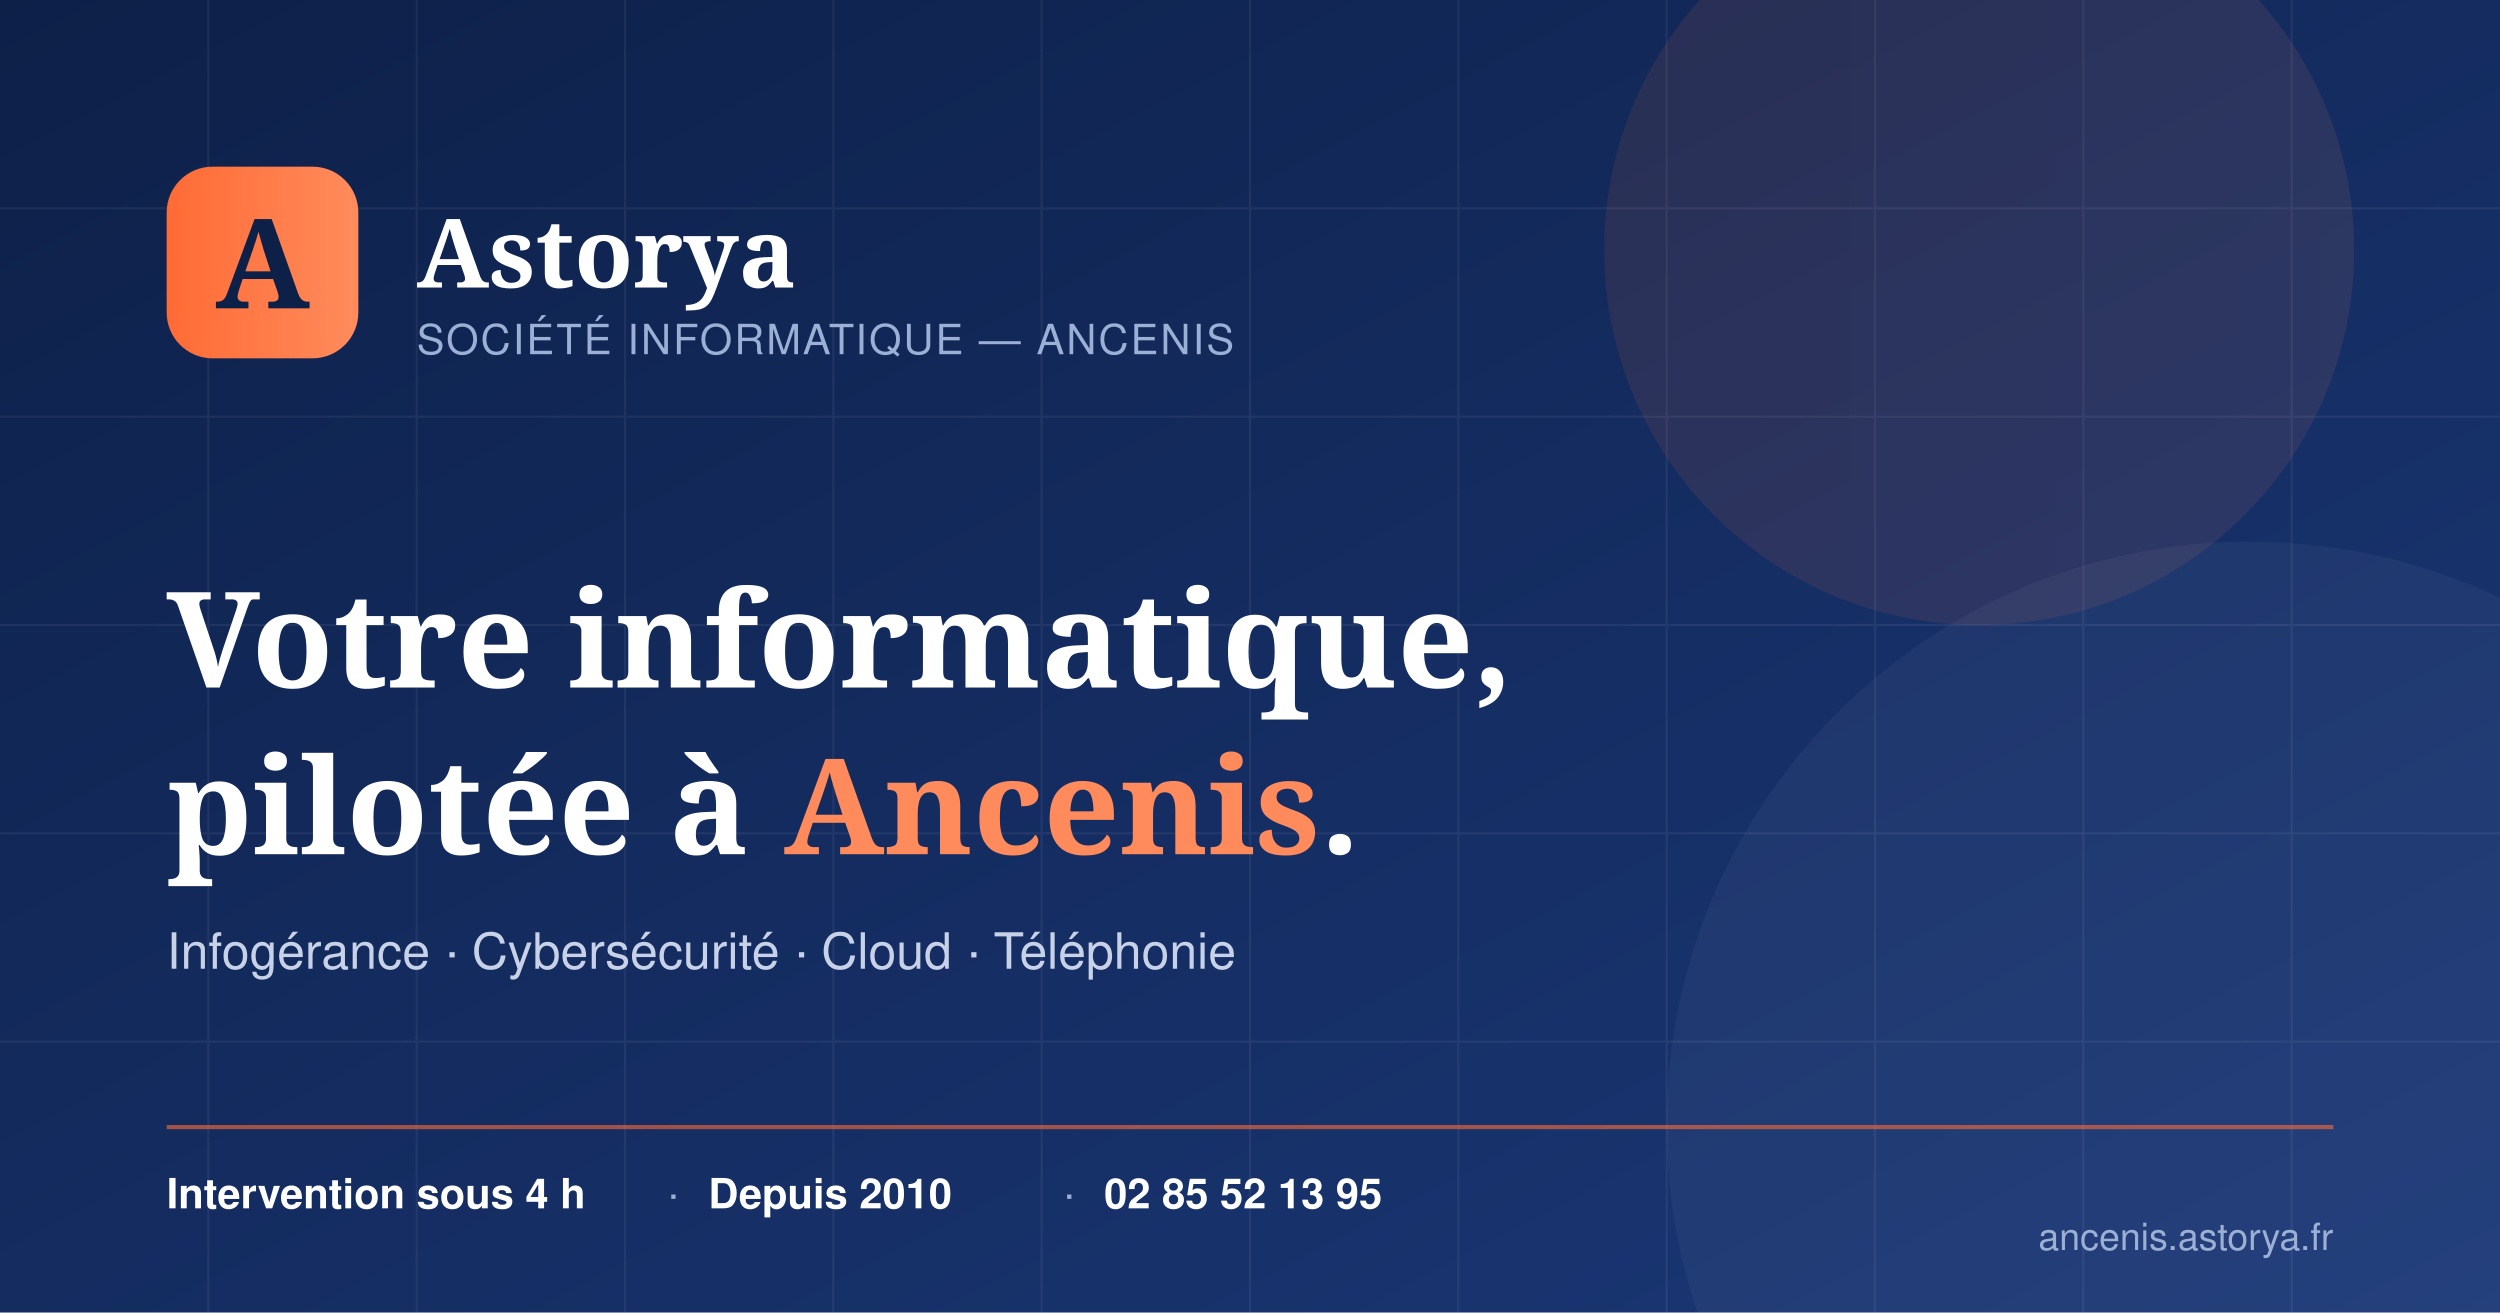
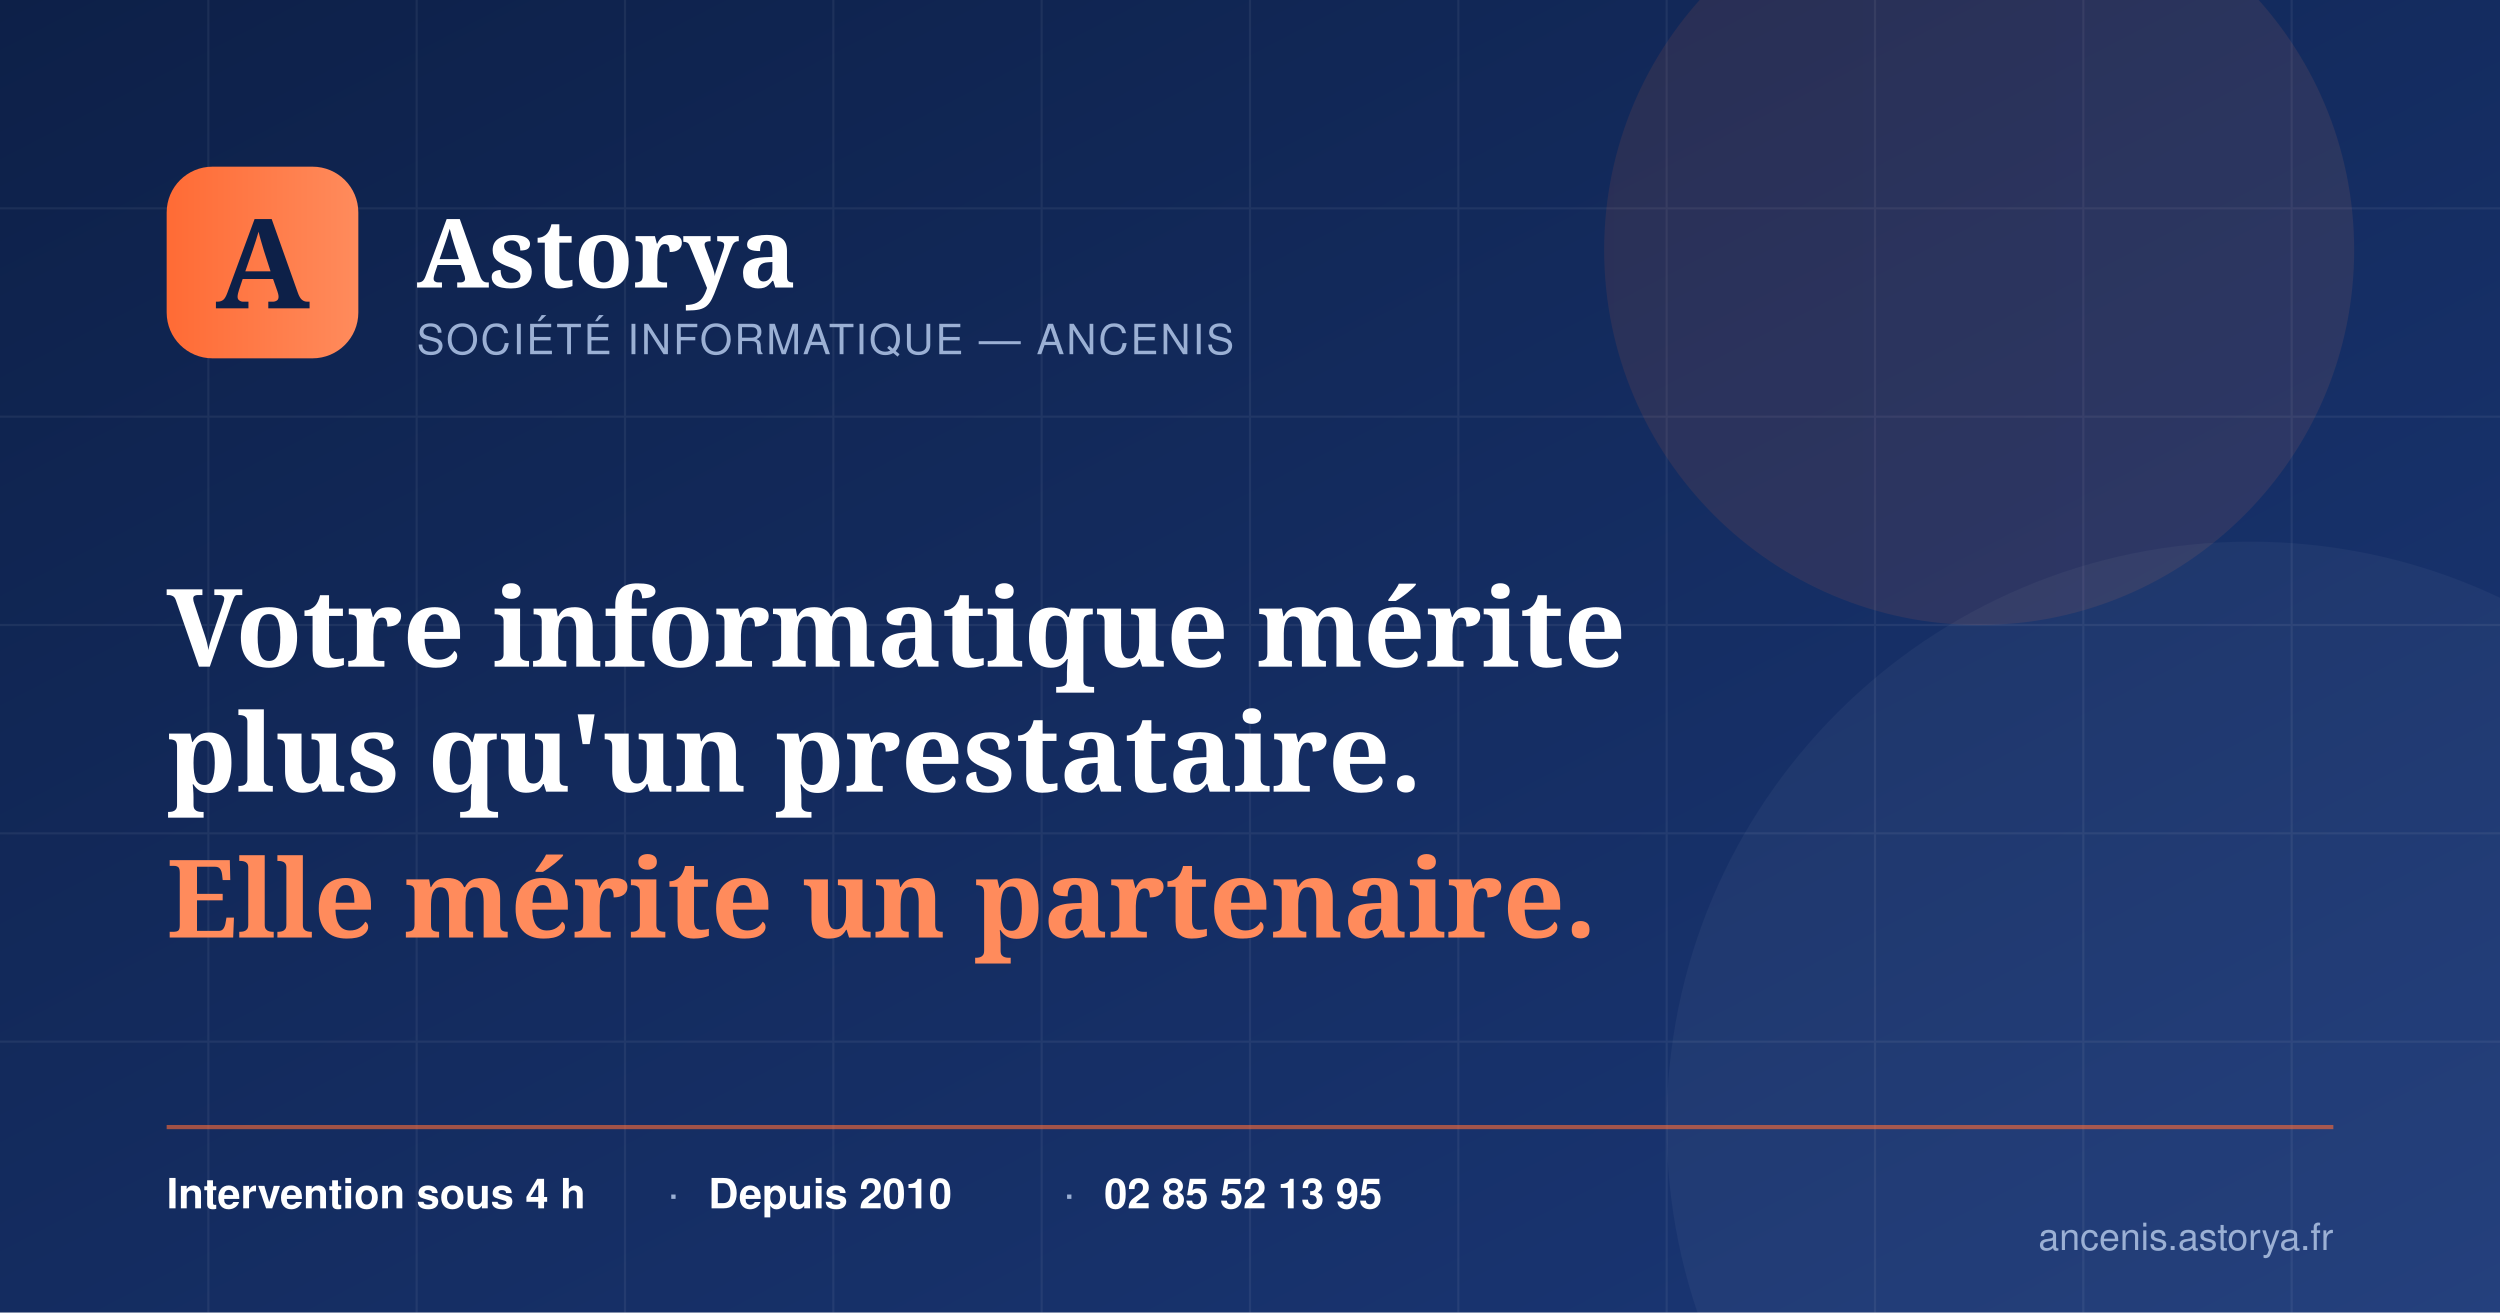
<svg xmlns="http://www.w3.org/2000/svg" viewBox="0 0 1200 630" width="1200" height="630">
  <defs>
    <linearGradient id="bg" x1="0" y1="0" x2="1" y2="1">
      <stop offset="0%" stop-color="#0D2048" />
      <stop offset="100%" stop-color="#1B3878" />
    </linearGradient>
    <linearGradient id="accent" x1="0" y1="0" x2="1" y2="0">
      <stop offset="0%" stop-color="#FF6B35" />
      <stop offset="100%" stop-color="#FF8B5C" />
    </linearGradient>
  </defs>
  <rect width="1200" height="630" fill="url(#bg)" />
  <g opacity="0.06" stroke="#FFFFFF" stroke-width="1">
    <path d="M0 100 H1200 M0 200 H1200 M0 300 H1200 M0 400 H1200 M0 500 H1200" />
    <path d="M100 0 V630 M200 0 V630 M300 0 V630 M400 0 V630 M500 0 V630 M600 0 V630 M700 0 V630 M800 0 V630 M900 0 V630 M1000 0 V630 M1100 0 V630" />
  </g>
  <circle cx="1080" cy="540" r="280" fill="#FFFFFF" opacity="0.04" />
  <circle cx="950" cy="120" r="180" fill="url(#accent)" opacity="0.10" />
  <g transform="translate(80, 80)">
    <rect width="92" height="92" rx="22" fill="url(#accent)" />
    <text x="46" y="68" font-family="Georgia, serif" font-size="60" font-weight="700" fill="#0D2048" text-anchor="middle">A</text>
  </g>
  <text x="200" y="138" font-family="Georgia, serif" font-size="46" font-weight="700" fill="#FFFFFF">Astorya</text>
  <text x="200" y="170" font-family="Helvetica, Arial, sans-serif" font-size="20" font-weight="500" fill="#9BB0D4" letter-spacing="1">SOCIÉTÉ INFORMATIQUE — ANCENIS</text>
-   <text x="80" y="330" font-family="Georgia, serif" font-size="64" font-weight="700" fill="#FFFFFF">Votre informatique,</text>
-   <text x="80" y="410" font-family="Georgia, serif" font-size="64" font-weight="700" fill="#FFFFFF">pilotée à <tspan fill="#FF8B5C">Ancenis</tspan>.</text>
-   <text x="80" y="465" font-family="Helvetica, Arial, sans-serif" font-size="24" font-weight="400" fill="#C7D2E8">Infogérance · Cybersécurité · Cloud · Téléphonie</text>
+   <text x="80" y="320" font-family="Georgia, serif" font-size="52" font-weight="700" fill="#FFFFFF">Votre informatique mérite</text>
+   <text x="80" y="380" font-family="Georgia, serif" font-size="52" font-weight="700" fill="#FFFFFF">plus qu'un prestataire.</text>
+   <text x="80" y="450" font-family="Georgia, serif" font-size="52" font-weight="700" fill="#FF8B5C">Elle mérite un partenaire.</text>
  <rect x="80" y="540" width="1040" height="2" fill="#FF6B35" opacity="0.6" />
  <g transform="translate(80, 580)">
    <text x="0" y="0" font-family="Helvetica, Arial, sans-serif" font-size="20" font-weight="600" fill="#FFFFFF">Intervention sous 4 h</text>
    <text x="240" y="0" font-family="Helvetica, Arial, sans-serif" font-size="20" font-weight="400" fill="#9BB0D4">·</text>
    <text x="260" y="0" font-family="Helvetica, Arial, sans-serif" font-size="20" font-weight="600" fill="#FFFFFF">Depuis 2010</text>
    <text x="430" y="0" font-family="Helvetica, Arial, sans-serif" font-size="20" font-weight="400" fill="#9BB0D4">·</text>
    <text x="450" y="0" font-family="Helvetica, Arial, sans-serif" font-size="20" font-weight="600" fill="#FFFFFF">02 85 52 13 95</text>
  </g>
  <text x="1120" y="600" font-family="Helvetica, Arial, sans-serif" font-size="18" fill="#9BB0D4" text-anchor="end">ancenis.astorya.fr</text>
</svg>
